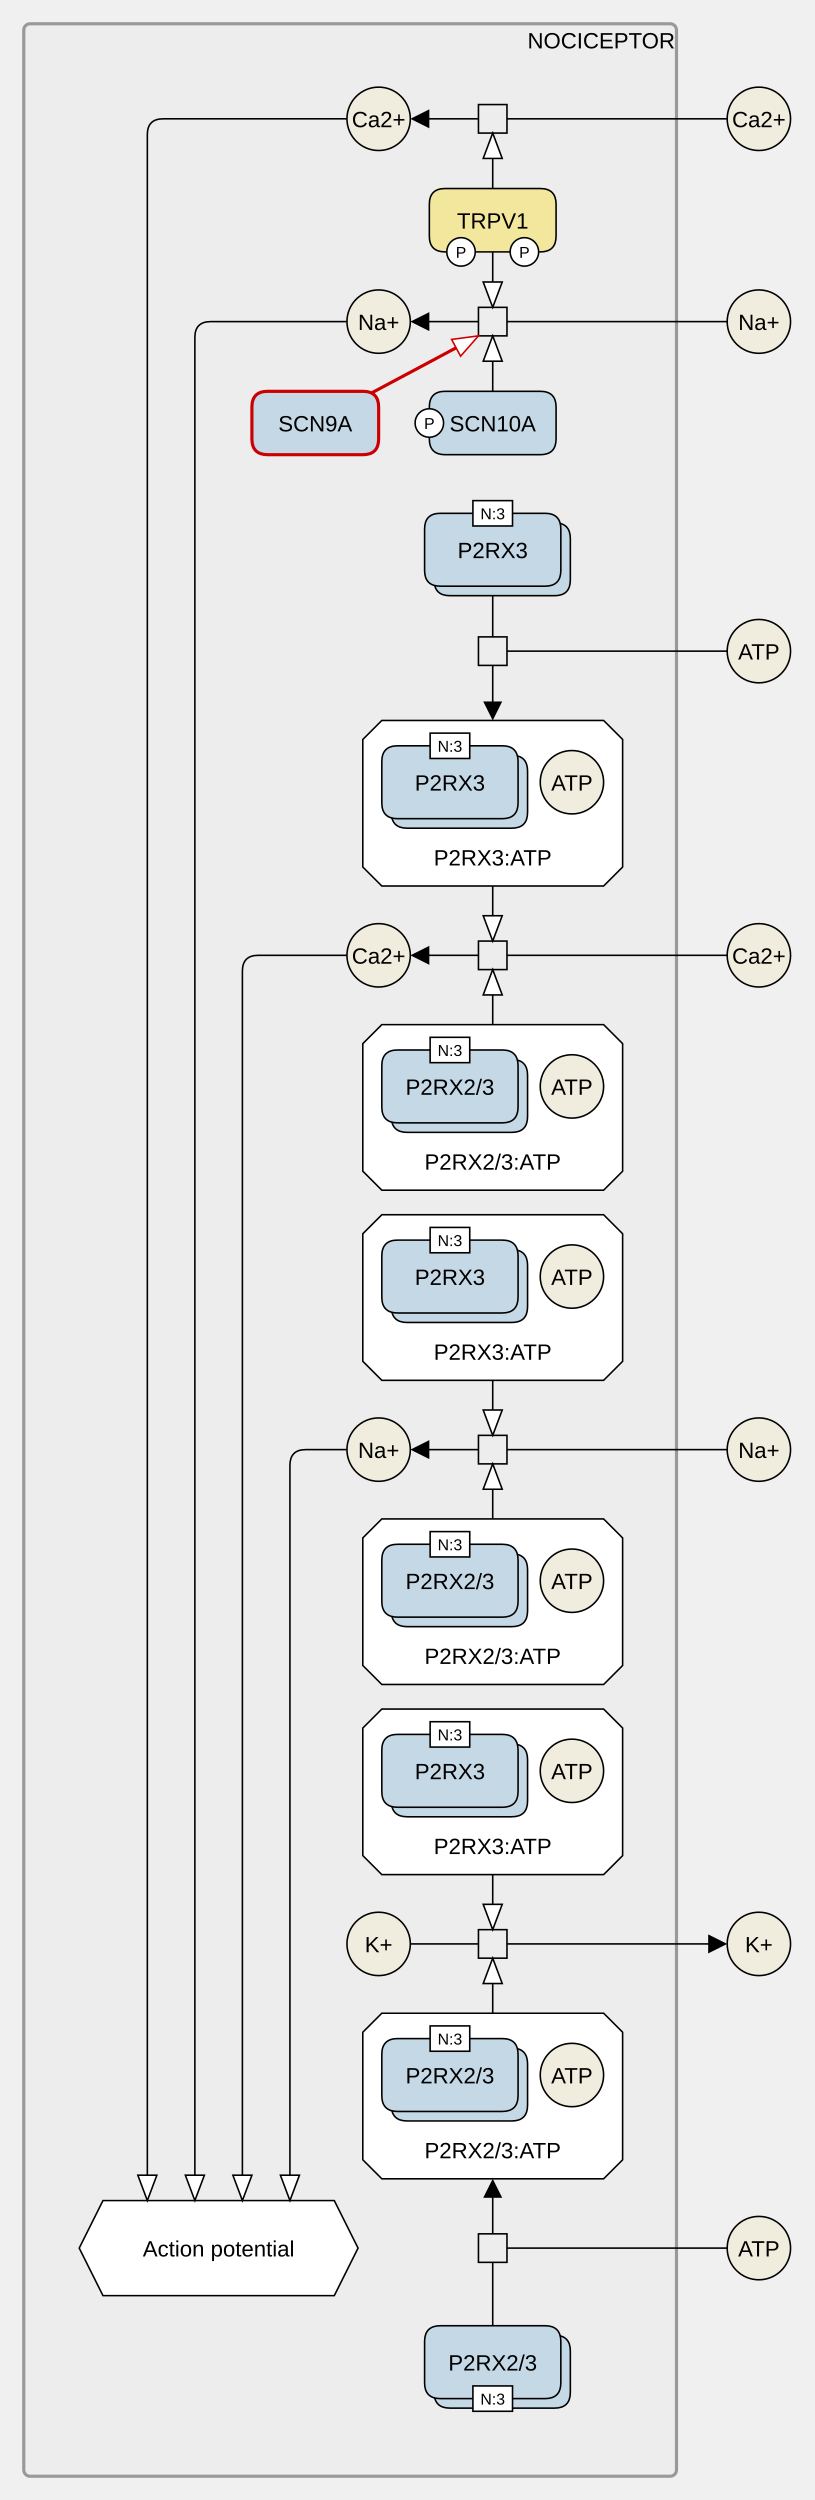
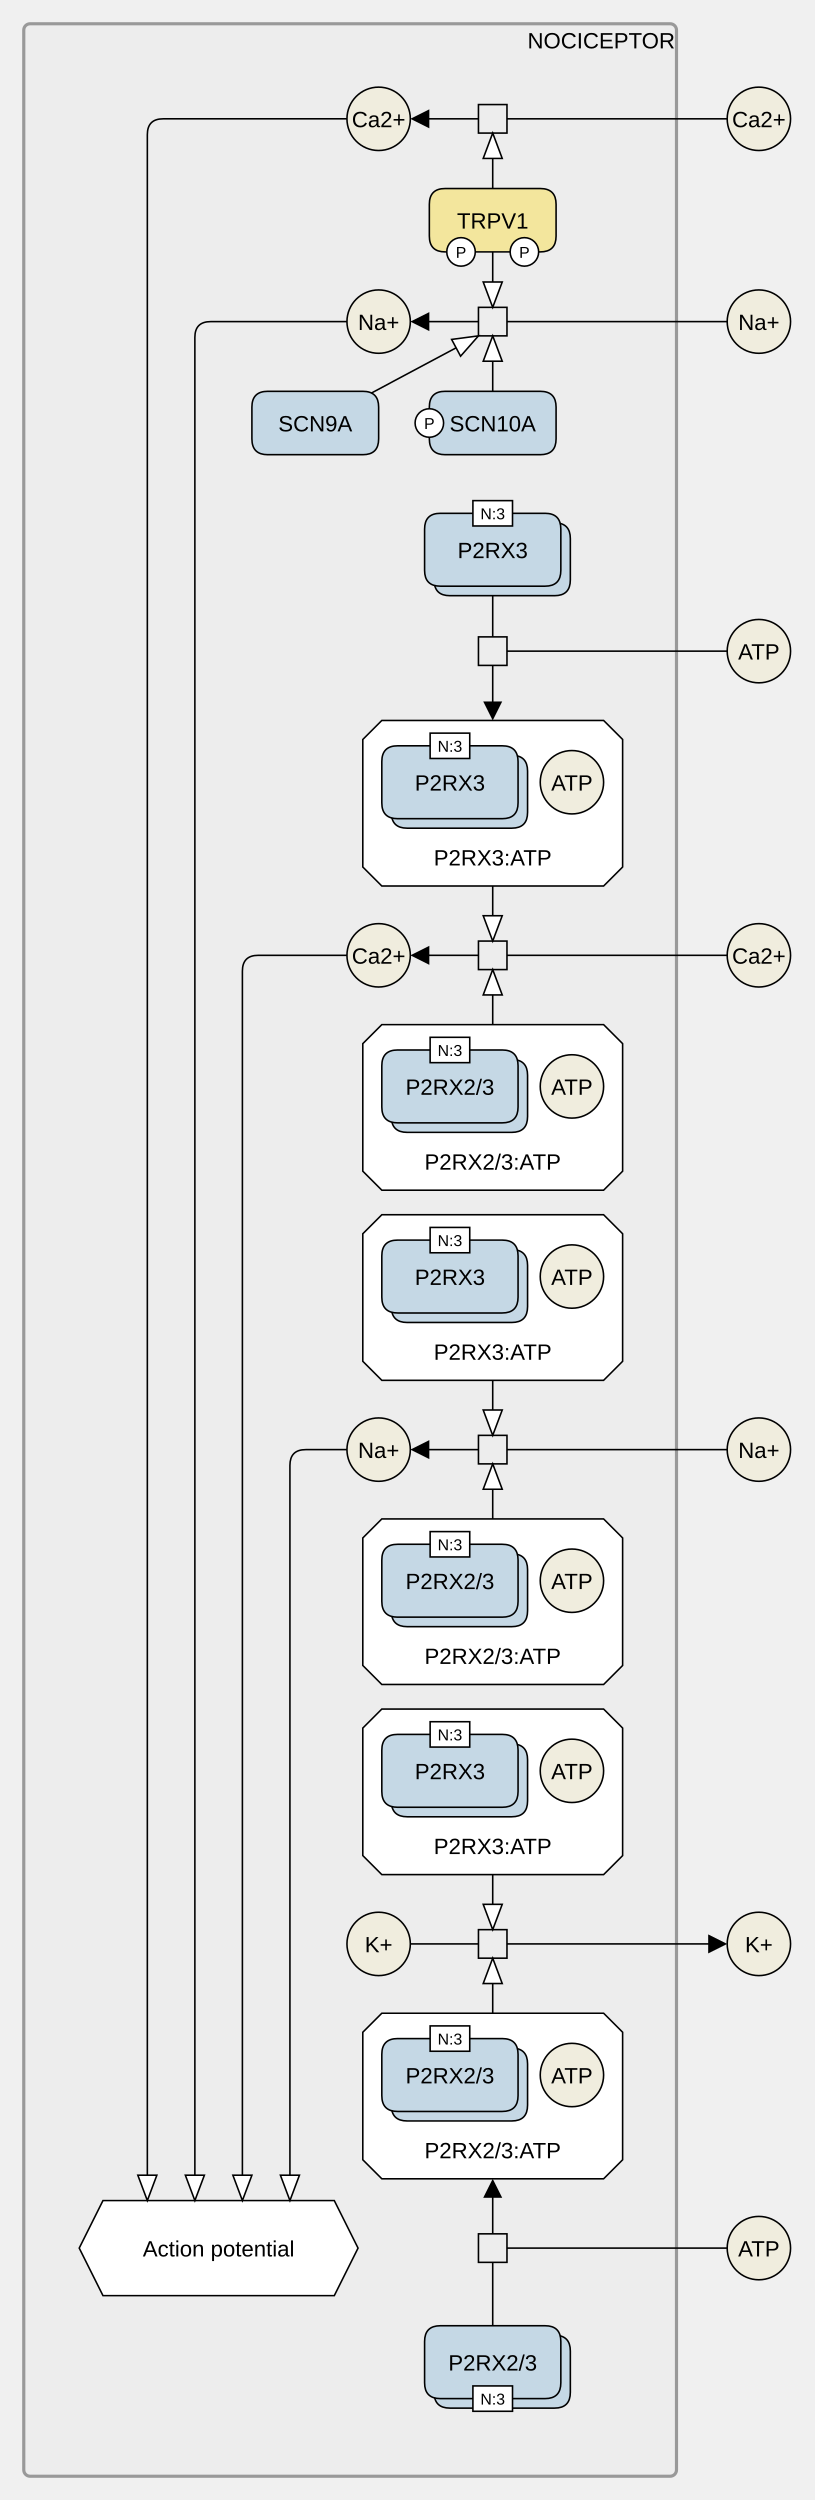
<svg xmlns="http://www.w3.org/2000/svg" width="514" height="1578" viewBox="0 0 514 1578" stroke-linecap="butt" stroke-miterlimit="10">
  <g transform="translate(311,75)">
    <path d="M-296 -56 C-296 -58.209 -294.209 -60 -292 -60 L112 -60 C114.209 -60 116 -58.209 116 -56 L116 1484 C116 1486.209 114.209 1488 112 1488 L-292 1488 C-294.209 1488 -296 1486.209 -296 1484 Z" fill="#999999" fill-opacity="0.031" stroke="none" />
    <path d="M-296 -56 C-296 -58.209 -294.209 -60 -292 -60 L112 -60 C114.209 -60 116 -58.209 116 -56 L116 1484 C116 1486.209 114.209 1488 112 1488 L-292 1488 C-294.209 1488 -296 1486.209 -296 1484 Z" fill="none" stroke="#999999" stroke-width="2" />
    <text x="68.5" y="-44.459" text-anchor="middle" font-family="'Dialog', Arial, Helvetica, sans-serif" font-size="14" fill="#000000" stroke="none" xml:space="preserve">NOCICEPTOR</text>
    <path d="M-70 379.75 L70 379.75 L82 391.75 L82 472.25 L70 484.25 L-70 484.25 L-82 472.25 L-82 391.75 Z" fill="#FFFFFF" stroke="none" />
    <path d="M-70 379.75 L70 379.75 L82 391.75 L82 472.25 L70 484.25 L-70 484.25 L-82 472.25 L-82 391.75 Z" fill="none" stroke="#000000" />
    <text x="0" y="471.291" text-anchor="middle" font-family="'Dialog', Arial, Helvetica, sans-serif" font-size="14" fill="#000000" stroke="none" xml:space="preserve">P2RX3:ATP</text>
    <path d="M-64 411.75 Q-64 401.75 -54 401.75 L12 401.75 Q22 401.75 22 411.75 L22 437.75 Q22 447.75 12 447.75 L-54 447.75 Q-64 447.75 -64 437.75 Z" fill="#C5D8E5" stroke="none" />
    <path d="M-64 411.75 Q-64 401.75 -54 401.75 L12 401.75 Q22 401.75 22 411.75 L22 437.75 Q22 447.75 12 447.75 L-54 447.75 Q-64 447.75 -64 437.75 Z" fill="none" stroke="#000000" />
    <path d="M-70 405.75 Q-70 395.75 -60 395.75 L6 395.75 Q16 395.75 16 405.75 L16 431.75 Q16 441.75 6 441.75 L-60 441.75 Q-70 441.75 -70 431.75 Z" fill="#C5D8E5" stroke="none" />
    <path d="M-70 405.75 Q-70 395.75 -60 395.75 L6 395.75 Q16 395.75 16 405.75 L16 431.75 Q16 441.75 6 441.75 L-60 441.75 Q-70 441.75 -70 431.75 Z" fill="none" stroke="#000000" />
    <text x="-27" y="424.041" text-anchor="middle" font-family="'Dialog', Arial, Helvetica, sans-serif" font-size="14" fill="#000000" stroke="none" xml:space="preserve">P2RX3</text>
    <path d="M-39.5 387.75 L-14.5 387.75 L-14.5 403.75 L-39.5 403.75 Z" fill="#FFFFFF" stroke="none" />
    <path d="M-39.5 387.75 L-14.5 387.75 L-14.5 403.75 L-39.5 403.75 Z" fill="none" stroke="#000000" />
    <text x="-27" y="399.529" text-anchor="middle" font-family="'Dialog', Arial, Helvetica, sans-serif" font-size="10" fill="#000000" stroke="none" xml:space="preserve">N:3</text>
    <path d="M30 418.75 C30 407.704 38.954 398.75 50 398.75 L50 398.75 C61.046 398.75 70 407.704 70 418.75 L70 418.75 C70 429.796 61.046 438.75 50 438.75 L50 438.75 C38.954 438.75 30 429.796 30 418.75 Z" fill="#F0EDDE" stroke="none" />
    <path d="M30 418.75 C30 407.704 38.954 398.75 50 398.75 L50 398.75 C61.046 398.75 70 407.704 70 418.75 L70 418.75 C70 429.796 61.046 438.75 50 438.75 L50 438.75 C38.954 438.75 30 429.796 30 418.75 Z" fill="none" stroke="#000000" />
    <text x="50" y="424.041" text-anchor="middle" font-family="'Dialog', Arial, Helvetica, sans-serif" font-size="14" fill="#000000" stroke="none" xml:space="preserve">ATP</text>
    <path d="M-70 1195.75 L70 1195.75 L82 1207.75 L82 1288.25 L70 1300.25 L-70 1300.25 L-82 1288.25 L-82 1207.75 Z" fill="#FFFFFF" stroke="none" />
    <path d="M-70 1195.75 L70 1195.75 L82 1207.75 L82 1288.25 L70 1300.25 L-70 1300.25 L-82 1288.25 L-82 1207.75 Z" fill="none" stroke="#000000" />
    <text x="0" y="1287.291" text-anchor="middle" font-family="'Dialog', Arial, Helvetica, sans-serif" font-size="14" fill="#000000" stroke="none" xml:space="preserve">P2RX2/3:ATP</text>
    <path d="M-64 1227.75 Q-64 1217.75 -54 1217.75 L12 1217.75 Q22 1217.75 22 1227.75 L22 1253.75 Q22 1263.75 12 1263.75 L-54 1263.75 Q-64 1263.75 -64 1253.75 Z" fill="#C5D8E5" stroke="none" />
    <path d="M-64 1227.75 Q-64 1217.75 -54 1217.75 L12 1217.75 Q22 1217.75 22 1227.75 L22 1253.75 Q22 1263.75 12 1263.75 L-54 1263.75 Q-64 1263.75 -64 1253.75 Z" fill="none" stroke="#000000" />
    <path d="M-70 1221.75 Q-70 1211.75 -60 1211.75 L6 1211.75 Q16 1211.75 16 1221.75 L16 1247.75 Q16 1257.75 6 1257.75 L-60 1257.75 Q-70 1257.75 -70 1247.75 Z" fill="#C5D8E5" stroke="none" />
    <path d="M-70 1221.75 Q-70 1211.75 -60 1211.75 L6 1211.75 Q16 1211.75 16 1221.75 L16 1247.75 Q16 1257.75 6 1257.75 L-60 1257.75 Q-70 1257.75 -70 1247.75 Z" fill="none" stroke="#000000" />
    <text x="-27" y="1240.041" text-anchor="middle" font-family="'Dialog', Arial, Helvetica, sans-serif" font-size="14" fill="#000000" stroke="none" xml:space="preserve">P2RX2/3</text>
    <path d="M-39.5 1203.75 L-14.5 1203.75 L-14.5 1219.75 L-39.5 1219.75 Z" fill="#FFFFFF" stroke="none" />
    <path d="M-39.5 1203.75 L-14.5 1203.75 L-14.5 1219.75 L-39.5 1219.75 Z" fill="none" stroke="#000000" />
    <text x="-27" y="1215.53" text-anchor="middle" font-family="'Dialog', Arial, Helvetica, sans-serif" font-size="10" fill="#000000" stroke="none" xml:space="preserve">N:3</text>
    <path d="M30 1234.75 C30 1223.704 38.954 1214.75 50 1214.75 L50 1214.75 C61.046 1214.75 70 1223.704 70 1234.75 L70 1234.75 C70 1245.796 61.046 1254.75 50 1254.75 L50 1254.75 C38.954 1254.75 30 1245.796 30 1234.75 Z" fill="#F0EDDE" stroke="none" />
    <path d="M30 1234.75 C30 1223.704 38.954 1214.75 50 1214.75 L50 1214.75 C61.046 1214.75 70 1223.704 70 1234.75 L70 1234.75 C70 1245.796 61.046 1254.75 50 1254.75 L50 1254.75 C38.954 1254.75 30 1245.796 30 1234.75 Z" fill="none" stroke="#000000" />
    <text x="50" y="1240.041" text-anchor="middle" font-family="'Dialog', Arial, Helvetica, sans-serif" font-size="14" fill="#000000" stroke="none" xml:space="preserve">ATP</text>
    <path d="M-92 0 C-92 -11.046 -83.046 -20 -72 -20 L-72 -20 C-60.954 -20 -52 -11.046 -52 0 L-52 0 C-52 11.046 -60.954 20 -72 20 L-72 20 C-83.046 20 -92 11.046 -92 0 Z" fill="#F0EDDE" stroke="none" />
    <path d="M-92 0 C-92 -11.046 -83.046 -20 -72 -20 L-72 -20 C-60.954 -20 -52 -11.046 -52 0 L-52 0 C-52 11.046 -60.954 20 -72 20 L-72 20 C-83.046 20 -92 11.046 -92 0 Z" fill="none" stroke="#000000" />
    <text x="-72" y="5.291" text-anchor="middle" font-family="'Dialog', Arial, Helvetica, sans-serif" font-size="14" fill="#000000" stroke="none" xml:space="preserve">Ca2+</text>
    <path d="M-92 128 C-92 116.954 -83.046 108 -72 108 L-72 108 C-60.954 108 -52 116.954 -52 128 L-52 128 C-52 139.046 -60.954 148 -72 148 L-72 148 C-83.046 148 -92 139.046 -92 128 Z" fill="#F0EDDE" stroke="none" />
    <path d="M-92 128 C-92 116.954 -83.046 108 -72 108 L-72 108 C-60.954 108 -52 116.954 -52 128 L-52 128 C-52 139.046 -60.954 148 -72 148 L-72 148 C-83.046 148 -92 139.046 -92 128 Z" fill="none" stroke="#000000" />
    <text x="-72" y="133.291" text-anchor="middle" font-family="'Dialog', Arial, Helvetica, sans-serif" font-size="14" fill="#000000" stroke="none" xml:space="preserve">Na+</text>
    <path d="M-40 54 Q-40 44 -30 44 L30 44 Q40 44 40 54 L40 74 Q40 84 30 84 L-30 84 Q-40 84 -40 74 Z" fill="#F3E69D" stroke="none" />
    <path d="M-40 54 Q-40 44 -30 44 L30 44 Q40 44 40 54 L40 74 Q40 84 30 84 L-30 84 Q-40 84 -40 74 Z" fill="none" stroke="#000000" />
    <text x="0" y="69.291" text-anchor="middle" font-family="'Dialog', Arial, Helvetica, sans-serif" font-size="14" fill="#000000" stroke="none" xml:space="preserve">TRPV1</text>
    <path d="M-29 84 C-29 79.029 -24.971 75 -20 75 L-20 75 C-15.029 75 -11 79.029 -11 84 L-11 84 C-11 88.971 -15.029 93 -20 93 L-20 93 C-24.971 93 -29 88.971 -29 84 Z" fill="#FFFFFF" stroke="none" />
    <path d="M-29 84 C-29 79.029 -24.971 75 -20 75 L-20 75 C-15.029 75 -11 79.029 -11 84 L-11 84 C-11 88.971 -15.029 93 -20 93 L-20 93 C-24.971 93 -29 88.971 -29 84 Z" fill="none" stroke="#000000" />
    <text x="-20" y="87.779" text-anchor="middle" font-family="'Dialog', Arial, Helvetica, sans-serif" font-size="10" fill="#000000" stroke="none" xml:space="preserve">P</text>
    <path d="M11 84 C11 79.029 15.029 75 20 75 L20 75 C24.971 75 29 79.029 29 84 L29 84 C29 88.971 24.971 93 20 93 L20 93 C15.029 93 11 88.971 11 84 Z" fill="#FFFFFF" stroke="none" />
    <path d="M11 84 C11 79.029 15.029 75 20 75 L20 75 C24.971 75 29 79.029 29 84 L29 84 C29 88.971 24.971 93 20 93 L20 93 C15.029 93 11 88.971 11 84 Z" fill="none" stroke="#000000" />
    <text x="20" y="87.779" text-anchor="middle" font-family="'Dialog', Arial, Helvetica, sans-serif" font-size="10" fill="#000000" stroke="none" xml:space="preserve">P</text>
    <path d="M-246 1314 L-100 1314 L-85 1344 L-100 1374 L-246 1374 L-261 1344 Z" fill="#FFFFFF" stroke="none" />
    <path d="M-246 1314 L-100 1314 L-85 1344 L-100 1374 L-246 1374 L-261 1344 Z" fill="none" stroke="#000000" />
    <text x="-173" y="1349.291" text-anchor="middle" font-family="'Dialog', Arial, Helvetica, sans-serif" font-size="14" fill="#000000" stroke="none" xml:space="preserve">Action potential</text>
    <path d="M-37 265 Q-37 255 -27 255 L39 255 Q49 255 49 265 L49 291 Q49 301 39 301 L-27 301 Q-37 301 -37 291 Z" fill="#C5D8E5" stroke="none" />
    <path d="M-37 265 Q-37 255 -27 255 L39 255 Q49 255 49 265 L49 291 Q49 301 39 301 L-27 301 Q-37 301 -37 291 Z" fill="none" stroke="#000000" />
    <path d="M-43 259 Q-43 249 -33 249 L33 249 Q43 249 43 259 L43 285 Q43 295 33 295 L-33 295 Q-43 295 -43 285 Z" fill="#C5D8E5" stroke="none" />
    <path d="M-43 259 Q-43 249 -33 249 L33 249 Q43 249 43 259 L43 285 Q43 295 33 295 L-33 295 Q-43 295 -43 285 Z" fill="none" stroke="#000000" />
    <text x="0" y="277.291" text-anchor="middle" font-family="'Dialog', Arial, Helvetica, sans-serif" font-size="14" fill="#000000" stroke="none" xml:space="preserve">P2RX3</text>
    <path d="M-12.5 241 L12.5 241 L12.5 257 L-12.5 257 Z" fill="#FFFFFF" stroke="none" />
    <path d="M-12.5 241 L12.5 241 L12.5 257 L-12.5 257 Z" fill="none" stroke="#000000" />
    <text x="0" y="252.78" text-anchor="middle" font-family="'Dialog', Arial, Helvetica, sans-serif" font-size="10" fill="#000000" stroke="none" xml:space="preserve">N:3</text>
    <path d="M-92 528 C-92 516.954 -83.046 508 -72 508 L-72 508 C-60.954 508 -52 516.954 -52 528 L-52 528 C-52 539.046 -60.954 548 -72 548 L-72 548 C-83.046 548 -92 539.046 -92 528 Z" fill="#F0EDDE" stroke="none" />
    <path d="M-92 528 C-92 516.954 -83.046 508 -72 508 L-72 508 C-60.954 508 -52 516.954 -52 528 L-52 528 C-52 539.046 -60.954 548 -72 548 L-72 548 C-83.046 548 -92 539.046 -92 528 Z" fill="none" stroke="#000000" />
    <text x="-72" y="533.291" text-anchor="middle" font-family="'Dialog', Arial, Helvetica, sans-serif" font-size="14" fill="#000000" stroke="none" xml:space="preserve">Ca2+</text>
    <path d="M-92 840 C-92 828.954 -83.046 820 -72 820 L-72 820 C-60.954 820 -52 828.954 -52 840 L-52 840 C-52 851.046 -60.954 860 -72 860 L-72 860 C-83.046 860 -92 851.046 -92 840 Z" fill="#F0EDDE" stroke="none" />
    <path d="M-92 840 C-92 828.954 -83.046 820 -72 820 L-72 820 C-60.954 820 -52 828.954 -52 840 L-52 840 C-52 851.046 -60.954 860 -72 860 L-72 860 C-83.046 860 -92 851.046 -92 840 Z" fill="none" stroke="#000000" />
    <text x="-72" y="845.291" text-anchor="middle" font-family="'Dialog', Arial, Helvetica, sans-serif" font-size="14" fill="#000000" stroke="none" xml:space="preserve">Na+</text>
    <path d="M-92 1152 C-92 1140.954 -83.046 1132 -72 1132 L-72 1132 C-60.954 1132 -52 1140.954 -52 1152 L-52 1152 C-52 1163.046 -60.954 1172 -72 1172 L-72 1172 C-83.046 1172 -92 1163.046 -92 1152 Z" fill="#F0EDDE" stroke="none" />
    <path d="M-92 1152 C-92 1140.954 -83.046 1132 -72 1132 L-72 1132 C-60.954 1132 -52 1140.954 -52 1152 L-52 1152 C-52 1163.046 -60.954 1172 -72 1172 L-72 1172 C-83.046 1172 -92 1163.046 -92 1152 Z" fill="none" stroke="#000000" />
    <text x="-72" y="1157.291" text-anchor="middle" font-family="'Dialog', Arial, Helvetica, sans-serif" font-size="14" fill="#000000" stroke="none" xml:space="preserve">K+</text>
    <path d="M-37 1409 Q-37 1399 -27 1399 L39 1399 Q49 1399 49 1409 L49 1435 Q49 1445 39 1445 L-27 1445 Q-37 1445 -37 1435 Z" fill="#C5D8E5" stroke="none" />
    <path d="M-37 1409 Q-37 1399 -27 1399 L39 1399 Q49 1399 49 1409 L49 1435 Q49 1445 39 1445 L-27 1445 Q-37 1445 -37 1435 Z" fill="none" stroke="#000000" />
    <path d="M-43 1403 Q-43 1393 -33 1393 L33 1393 Q43 1393 43 1403 L43 1429 Q43 1439 33 1439 L-33 1439 Q-43 1439 -43 1429 Z" fill="#C5D8E5" stroke="none" />
    <path d="M-43 1403 Q-43 1393 -33 1393 L33 1393 Q43 1393 43 1403 L43 1429 Q43 1439 33 1439 L-33 1439 Q-43 1439 -43 1429 Z" fill="none" stroke="#000000" />
    <text x="0" y="1421.291" text-anchor="middle" font-family="'Dialog', Arial, Helvetica, sans-serif" font-size="14" fill="#000000" stroke="none" xml:space="preserve">P2RX2/3</text>
    <path d="M-12.5 1431 L12.5 1431 L12.5 1447 L-12.5 1447 Z" fill="#FFFFFF" stroke="none" />
    <path d="M-12.5 1431 L12.5 1431 L12.5 1447 L-12.5 1447 Z" fill="none" stroke="#000000" />
    <text x="0" y="1442.78" text-anchor="middle" font-family="'Dialog', Arial, Helvetica, sans-serif" font-size="10" fill="#000000" stroke="none" xml:space="preserve">N:3</text>
    <path d="M-40 182 Q-40 172 -30 172 L30 172 Q40 172 40 182 L40 202 Q40 212 30 212 L-30 212 Q-40 212 -40 202 Z" fill="#C5D8E5" stroke="none" />
    <path d="M-40 182 Q-40 172 -30 172 L30 172 Q40 172 40 182 L40 202 Q40 212 30 212 L-30 212 Q-40 212 -40 202 Z" fill="none" stroke="#000000" />
    <text x="0" y="197.291" text-anchor="middle" font-family="'Dialog', Arial, Helvetica, sans-serif" font-size="14" fill="#000000" stroke="none" xml:space="preserve">SCN10A</text>
    <path d="M-49 192 C-49 187.029 -44.971 183 -40 183 L-40 183 C-35.029 183 -31 187.029 -31 192 L-31 192 C-31 196.971 -35.029 201 -40 201 L-40 201 C-44.971 201 -49 196.971 -49 192 Z" fill="#FFFFFF" stroke="none" />
    <path d="M-49 192 C-49 187.029 -44.971 183 -40 183 L-40 183 C-35.029 183 -31 187.029 -31 192 L-31 192 C-31 196.971 -35.029 201 -40 201 L-40 201 C-44.971 201 -49 196.971 -49 192 Z" fill="none" stroke="#000000" />
    <text x="-40" y="195.78" text-anchor="middle" font-family="'Dialog', Arial, Helvetica, sans-serif" font-size="10" fill="#000000" stroke="none" xml:space="preserve">P</text>
    <path d="M-70 691.75 L70 691.75 L82 703.75 L82 784.25 L70 796.25 L-70 796.25 L-82 784.25 L-82 703.75 Z" fill="#FFFFFF" stroke="none" />
    <path d="M-70 691.75 L70 691.75 L82 703.75 L82 784.25 L70 796.25 L-70 796.25 L-82 784.25 L-82 703.75 Z" fill="none" stroke="#000000" />
    <text x="0" y="783.291" text-anchor="middle" font-family="'Dialog', Arial, Helvetica, sans-serif" font-size="14" fill="#000000" stroke="none" xml:space="preserve">P2RX3:ATP</text>
    <path d="M-64 723.75 Q-64 713.75 -54 713.75 L12 713.75 Q22 713.75 22 723.75 L22 749.75 Q22 759.75 12 759.75 L-54 759.75 Q-64 759.75 -64 749.75 Z" fill="#C5D8E5" stroke="none" />
    <path d="M-64 723.75 Q-64 713.75 -54 713.75 L12 713.75 Q22 713.75 22 723.75 L22 749.75 Q22 759.75 12 759.75 L-54 759.75 Q-64 759.75 -64 749.75 Z" fill="none" stroke="#000000" />
    <path d="M-70 717.75 Q-70 707.75 -60 707.75 L6 707.75 Q16 707.75 16 717.75 L16 743.75 Q16 753.75 6 753.75 L-60 753.75 Q-70 753.75 -70 743.75 Z" fill="#C5D8E5" stroke="none" />
    <path d="M-70 717.75 Q-70 707.75 -60 707.75 L6 707.75 Q16 707.75 16 717.75 L16 743.75 Q16 753.75 6 753.75 L-60 753.75 Q-70 753.75 -70 743.75 Z" fill="none" stroke="#000000" />
    <text x="-27" y="736.041" text-anchor="middle" font-family="'Dialog', Arial, Helvetica, sans-serif" font-size="14" fill="#000000" stroke="none" xml:space="preserve">P2RX3</text>
    <path d="M-39.5 699.75 L-14.5 699.75 L-14.5 715.75 L-39.5 715.75 Z" fill="#FFFFFF" stroke="none" />
    <path d="M-39.5 699.75 L-14.5 699.75 L-14.5 715.75 L-39.5 715.75 Z" fill="none" stroke="#000000" />
    <text x="-27" y="711.529" text-anchor="middle" font-family="'Dialog', Arial, Helvetica, sans-serif" font-size="10" fill="#000000" stroke="none" xml:space="preserve">N:3</text>
    <path d="M30 730.75 C30 719.704 38.954 710.75 50 710.75 L50 710.75 C61.046 710.75 70 719.704 70 730.75 L70 730.75 C70 741.796 61.046 750.75 50 750.75 L50 750.75 C38.954 750.75 30 741.796 30 730.75 Z" fill="#F0EDDE" stroke="none" />
    <path d="M30 730.75 C30 719.704 38.954 710.75 50 710.75 L50 710.75 C61.046 710.75 70 719.704 70 730.75 L70 730.75 C70 741.796 61.046 750.75 50 750.75 L50 750.75 C38.954 750.75 30 741.796 30 730.75 Z" fill="none" stroke="#000000" />
    <text x="50" y="736.041" text-anchor="middle" font-family="'Dialog', Arial, Helvetica, sans-serif" font-size="14" fill="#000000" stroke="none" xml:space="preserve">ATP</text>
    <path d="M-70 1003.75 L70 1003.75 L82 1015.75 L82 1096.25 L70 1108.25 L-70 1108.25 L-82 1096.25 L-82 1015.75 Z" fill="#FFFFFF" stroke="none" />
    <path d="M-70 1003.75 L70 1003.75 L82 1015.75 L82 1096.25 L70 1108.25 L-70 1108.25 L-82 1096.25 L-82 1015.75 Z" fill="none" stroke="#000000" />
    <text x="0" y="1095.291" text-anchor="middle" font-family="'Dialog', Arial, Helvetica, sans-serif" font-size="14" fill="#000000" stroke="none" xml:space="preserve">P2RX3:ATP</text>
    <path d="M-64 1035.75 Q-64 1025.75 -54 1025.75 L12 1025.75 Q22 1025.75 22 1035.75 L22 1061.75 Q22 1071.75 12 1071.75 L-54 1071.75 Q-64 1071.75 -64 1061.75 Z" fill="#C5D8E5" stroke="none" />
    <path d="M-64 1035.75 Q-64 1025.75 -54 1025.75 L12 1025.75 Q22 1025.75 22 1035.75 L22 1061.75 Q22 1071.75 12 1071.75 L-54 1071.75 Q-64 1071.75 -64 1061.75 Z" fill="none" stroke="#000000" />
    <path d="M-70 1029.75 Q-70 1019.75 -60 1019.75 L6 1019.75 Q16 1019.75 16 1029.75 L16 1055.75 Q16 1065.75 6 1065.75 L-60 1065.75 Q-70 1065.75 -70 1055.75 Z" fill="#C5D8E5" stroke="none" />
    <path d="M-70 1029.75 Q-70 1019.75 -60 1019.75 L6 1019.75 Q16 1019.75 16 1029.75 L16 1055.75 Q16 1065.75 6 1065.75 L-60 1065.75 Q-70 1065.75 -70 1055.75 Z" fill="none" stroke="#000000" />
    <text x="-27" y="1048.041" text-anchor="middle" font-family="'Dialog', Arial, Helvetica, sans-serif" font-size="14" fill="#000000" stroke="none" xml:space="preserve">P2RX3</text>
    <path d="M-39.5 1011.75 L-14.5 1011.75 L-14.5 1027.75 L-39.5 1027.75 Z" fill="#FFFFFF" stroke="none" />
    <path d="M-39.5 1011.75 L-14.5 1011.75 L-14.5 1027.75 L-39.5 1027.75 Z" fill="none" stroke="#000000" />
    <text x="-27" y="1023.529" text-anchor="middle" font-family="'Dialog', Arial, Helvetica, sans-serif" font-size="10" fill="#000000" stroke="none" xml:space="preserve">N:3</text>
    <path d="M30 1042.75 C30 1031.704 38.954 1022.75 50 1022.75 L50 1022.75 C61.046 1022.75 70 1031.704 70 1042.75 L70 1042.75 C70 1053.796 61.046 1062.75 50 1062.75 L50 1062.75 C38.954 1062.75 30 1053.796 30 1042.75 Z" fill="#F0EDDE" stroke="none" />
    <path d="M30 1042.75 C30 1031.704 38.954 1022.75 50 1022.75 L50 1022.75 C61.046 1022.75 70 1031.704 70 1042.75 L70 1042.75 C70 1053.796 61.046 1062.75 50 1062.75 L50 1062.75 C38.954 1062.75 30 1053.796 30 1042.75 Z" fill="none" stroke="#000000" />
    <text x="50" y="1048.041" text-anchor="middle" font-family="'Dialog', Arial, Helvetica, sans-serif" font-size="14" fill="#000000" stroke="none" xml:space="preserve">ATP</text>
    <path d="M-70 571.75 L70 571.75 L82 583.75 L82 664.25 L70 676.25 L-70 676.25 L-82 664.25 L-82 583.75 Z" fill="#FFFFFF" stroke="none" />
    <path d="M-70 571.75 L70 571.75 L82 583.75 L82 664.25 L70 676.25 L-70 676.25 L-82 664.25 L-82 583.75 Z" fill="none" stroke="#000000" />
    <text x="0" y="663.291" text-anchor="middle" font-family="'Dialog', Arial, Helvetica, sans-serif" font-size="14" fill="#000000" stroke="none" xml:space="preserve">P2RX2/3:ATP</text>
    <path d="M-64 603.75 Q-64 593.75 -54 593.75 L12 593.75 Q22 593.75 22 603.75 L22 629.75 Q22 639.75 12 639.75 L-54 639.75 Q-64 639.75 -64 629.75 Z" fill="#C5D8E5" stroke="none" />
    <path d="M-64 603.75 Q-64 593.75 -54 593.75 L12 593.75 Q22 593.75 22 603.75 L22 629.75 Q22 639.75 12 639.75 L-54 639.75 Q-64 639.75 -64 629.75 Z" fill="none" stroke="#000000" />
    <path d="M-70 597.75 Q-70 587.75 -60 587.75 L6 587.75 Q16 587.75 16 597.75 L16 623.75 Q16 633.75 6 633.75 L-60 633.75 Q-70 633.75 -70 623.75 Z" fill="#C5D8E5" stroke="none" />
    <path d="M-70 597.75 Q-70 587.75 -60 587.75 L6 587.75 Q16 587.75 16 597.75 L16 623.75 Q16 633.75 6 633.75 L-60 633.75 Q-70 633.75 -70 623.75 Z" fill="none" stroke="#000000" />
    <text x="-27" y="616.041" text-anchor="middle" font-family="'Dialog', Arial, Helvetica, sans-serif" font-size="14" fill="#000000" stroke="none" xml:space="preserve">P2RX2/3</text>
    <path d="M-39.5 579.75 L-14.5 579.75 L-14.5 595.75 L-39.5 595.75 Z" fill="#FFFFFF" stroke="none" />
    <path d="M-39.5 579.75 L-14.5 579.75 L-14.5 595.75 L-39.5 595.75 Z" fill="none" stroke="#000000" />
    <text x="-27" y="591.529" text-anchor="middle" font-family="'Dialog', Arial, Helvetica, sans-serif" font-size="10" fill="#000000" stroke="none" xml:space="preserve">N:3</text>
    <path d="M30 610.75 C30 599.704 38.954 590.75 50 590.75 L50 590.75 C61.046 590.75 70 599.704 70 610.75 L70 610.75 C70 621.796 61.046 630.75 50 630.75 L50 630.75 C38.954 630.75 30 621.796 30 610.75 Z" fill="#F0EDDE" stroke="none" />
    <path d="M30 610.75 C30 599.704 38.954 590.75 50 590.75 L50 590.75 C61.046 590.75 70 599.704 70 610.75 L70 610.75 C70 621.796 61.046 630.75 50 630.75 L50 630.75 C38.954 630.75 30 621.796 30 610.75 Z" fill="none" stroke="#000000" />
    <text x="50" y="616.041" text-anchor="middle" font-family="'Dialog', Arial, Helvetica, sans-serif" font-size="14" fill="#000000" stroke="none" xml:space="preserve">ATP</text>
    <path d="M-70 883.75 L70 883.75 L82 895.75 L82 976.25 L70 988.25 L-70 988.25 L-82 976.25 L-82 895.75 Z" fill="#FFFFFF" stroke="none" />
    <path d="M-70 883.75 L70 883.75 L82 895.75 L82 976.25 L70 988.25 L-70 988.25 L-82 976.25 L-82 895.75 Z" fill="none" stroke="#000000" />
    <text x="0" y="975.291" text-anchor="middle" font-family="'Dialog', Arial, Helvetica, sans-serif" font-size="14" fill="#000000" stroke="none" xml:space="preserve">P2RX2/3:ATP</text>
    <path d="M-64 915.75 Q-64 905.75 -54 905.75 L12 905.75 Q22 905.75 22 915.75 L22 941.75 Q22 951.75 12 951.75 L-54 951.75 Q-64 951.75 -64 941.75 Z" fill="#C5D8E5" stroke="none" />
    <path d="M-64 915.75 Q-64 905.75 -54 905.75 L12 905.75 Q22 905.75 22 915.75 L22 941.75 Q22 951.75 12 951.75 L-54 951.75 Q-64 951.75 -64 941.75 Z" fill="none" stroke="#000000" />
    <path d="M-70 909.75 Q-70 899.75 -60 899.75 L6 899.75 Q16 899.75 16 909.75 L16 935.75 Q16 945.75 6 945.75 L-60 945.75 Q-70 945.75 -70 935.75 Z" fill="#C5D8E5" stroke="none" />
    <path d="M-70 909.75 Q-70 899.75 -60 899.75 L6 899.75 Q16 899.75 16 909.75 L16 935.75 Q16 945.75 6 945.75 L-60 945.75 Q-70 945.75 -70 935.75 Z" fill="none" stroke="#000000" />
    <text x="-27" y="928.041" text-anchor="middle" font-family="'Dialog', Arial, Helvetica, sans-serif" font-size="14" fill="#000000" stroke="none" xml:space="preserve">P2RX2/3</text>
    <path d="M-39.5 891.75 L-14.5 891.75 L-14.5 907.75 L-39.5 907.75 Z" fill="#FFFFFF" stroke="none" />
    <path d="M-39.5 891.75 L-14.5 891.75 L-14.5 907.75 L-39.5 907.75 Z" fill="none" stroke="#000000" />
    <text x="-27" y="903.529" text-anchor="middle" font-family="'Dialog', Arial, Helvetica, sans-serif" font-size="10" fill="#000000" stroke="none" xml:space="preserve">N:3</text>
    <path d="M30 922.75 C30 911.704 38.954 902.75 50 902.75 L50 902.75 C61.046 902.75 70 911.704 70 922.75 L70 922.75 C70 933.796 61.046 942.75 50 942.75 L50 942.75 C38.954 942.75 30 933.796 30 922.75 Z" fill="#F0EDDE" stroke="none" />
    <path d="M30 922.75 C30 911.704 38.954 902.75 50 902.75 L50 902.75 C61.046 902.75 70 911.704 70 922.75 L70 922.75 C70 933.796 61.046 942.75 50 942.75 L50 942.75 C38.954 942.75 30 933.796 30 922.75 Z" fill="none" stroke="#000000" />
    <text x="50" y="928.041" text-anchor="middle" font-family="'Dialog', Arial, Helvetica, sans-serif" font-size="14" fill="#000000" stroke="none" xml:space="preserve">ATP</text>
    <path d="M-9 -9 L9 -9 L9 9 L-9 9 Z" fill="none" stroke="#000000" />
    <path d="M-9 119 L9 119 L9 137 L-9 137 Z" fill="none" stroke="#000000" />
    <path d="M-9 327 L9 327 L9 345 L-9 345 Z" fill="none" stroke="#000000" />
    <path d="M-9 519 L9 519 L9 537 L-9 537 Z" fill="none" stroke="#000000" />
    <path d="M-9 831 L9 831 L9 849 L-9 849 Z" fill="none" stroke="#000000" />
    <path d="M-9 1143 L9 1143 L9 1161 L-9 1161 Z" fill="none" stroke="#000000" />
    <path d="M-9 1335 L9 1335 L9 1353 L-9 1353 Z" fill="none" stroke="#000000" />
    <path d="M-152 182 Q-152 172 -142 172 L-82 172 Q-72 172 -72 182 L-72 202 Q-72 212 -82 212 L-142 212 Q-152 212 -152 202 Z" fill="#C5D8E5" stroke="none" />
-     <path d="M-152 182 Q-152 172 -142 172 L-82 172 Q-72 172 -72 182 L-72 202 Q-72 212 -82 212 L-142 212 Q-152 212 -152 202 Z" fill="none" stroke="#CC0000" stroke-width="2" />
+     <path d="M-152 182 Q-152 172 -142 172 L-82 172 Q-72 172 -72 182 L-72 202 Q-72 212 -82 212 L-142 212 Q-152 212 -152 202 Z" fill="none" stroke="#000000" />
    <text x="-112" y="197.291" text-anchor="middle" font-family="'Dialog', Arial, Helvetica, sans-serif" font-size="14" fill="#000000" stroke="none" xml:space="preserve">SCN9A</text>
    <path d="M148 128 C148 116.954 156.954 108 168 108 L168 108 C179.046 108 188 116.954 188 128 L188 128 C188 139.046 179.046 148 168 148 L168 148 C156.954 148 148 139.046 148 128 Z" fill="#F0EDDE" stroke="none" />
    <path d="M148 128 C148 116.954 156.954 108 168 108 L168 108 C179.046 108 188 116.954 188 128 L188 128 C188 139.046 179.046 148 168 148 L168 148 C156.954 148 148 139.046 148 128 Z" fill="none" stroke="#000000" />
    <text x="168" y="133.291" text-anchor="middle" font-family="'Dialog', Arial, Helvetica, sans-serif" font-size="14" fill="#000000" stroke="none" xml:space="preserve">Na+</text>
    <path d="M148 0 C148 -11.046 156.954 -20 168 -20 L168 -20 C179.046 -20 188 -11.046 188 0 L188 0 C188 11.046 179.046 20 168 20 L168 20 C156.954 20 148 11.046 148 0 Z" fill="#F0EDDE" stroke="none" />
    <path d="M148 0 C148 -11.046 156.954 -20 168 -20 L168 -20 C179.046 -20 188 -11.046 188 0 L188 0 C188 11.046 179.046 20 168 20 L168 20 C156.954 20 148 11.046 148 0 Z" fill="none" stroke="#000000" />
    <text x="168" y="5.291" text-anchor="middle" font-family="'Dialog', Arial, Helvetica, sans-serif" font-size="14" fill="#000000" stroke="none" xml:space="preserve">Ca2+</text>
    <path d="M148 528 C148 516.954 156.954 508 168 508 L168 508 C179.046 508 188 516.954 188 528 L188 528 C188 539.046 179.046 548 168 548 L168 548 C156.954 548 148 539.046 148 528 Z" fill="#F0EDDE" stroke="none" />
    <path d="M148 528 C148 516.954 156.954 508 168 508 L168 508 C179.046 508 188 516.954 188 528 L188 528 C188 539.046 179.046 548 168 548 L168 548 C156.954 548 148 539.046 148 528 Z" fill="none" stroke="#000000" />
    <text x="168" y="533.291" text-anchor="middle" font-family="'Dialog', Arial, Helvetica, sans-serif" font-size="14" fill="#000000" stroke="none" xml:space="preserve">Ca2+</text>
    <path d="M148 336 C148 324.954 156.954 316 168 316 L168 316 C179.046 316 188 324.954 188 336 L188 336 C188 347.046 179.046 356 168 356 L168 356 C156.954 356 148 347.046 148 336 Z" fill="#F0EDDE" stroke="none" />
    <path d="M148 336 C148 324.954 156.954 316 168 316 L168 316 C179.046 316 188 324.954 188 336 L188 336 C188 347.046 179.046 356 168 356 L168 356 C156.954 356 148 347.046 148 336 Z" fill="none" stroke="#000000" />
    <text x="168" y="341.291" text-anchor="middle" font-family="'Dialog', Arial, Helvetica, sans-serif" font-size="14" fill="#000000" stroke="none" xml:space="preserve">ATP</text>
    <path d="M148 840 C148 828.954 156.954 820 168 820 L168 820 C179.046 820 188 828.954 188 840 L188 840 C188 851.046 179.046 860 168 860 L168 860 C156.954 860 148 851.046 148 840 Z" fill="#F0EDDE" stroke="none" />
    <path d="M148 840 C148 828.954 156.954 820 168 820 L168 820 C179.046 820 188 828.954 188 840 L188 840 C188 851.046 179.046 860 168 860 L168 860 C156.954 860 148 851.046 148 840 Z" fill="none" stroke="#000000" />
    <text x="168" y="845.291" text-anchor="middle" font-family="'Dialog', Arial, Helvetica, sans-serif" font-size="14" fill="#000000" stroke="none" xml:space="preserve">Na+</text>
    <path d="M148 1152 C148 1140.954 156.954 1132 168 1132 L168 1132 C179.046 1132 188 1140.954 188 1152 L188 1152 C188 1163.046 179.046 1172 168 1172 L168 1172 C156.954 1172 148 1163.046 148 1152 Z" fill="#F0EDDE" stroke="none" />
    <path d="M148 1152 C148 1140.954 156.954 1132 168 1132 L168 1132 C179.046 1132 188 1140.954 188 1152 L188 1152 C188 1163.046 179.046 1172 168 1172 L168 1172 C156.954 1172 148 1163.046 148 1152 Z" fill="none" stroke="#000000" />
    <text x="168" y="1157.291" text-anchor="middle" font-family="'Dialog', Arial, Helvetica, sans-serif" font-size="14" fill="#000000" stroke="none" xml:space="preserve">K+</text>
    <path d="M148 1344 C148 1332.954 156.954 1324 168 1324 L168 1324 C179.046 1324 188 1332.954 188 1344 L188 1344 C188 1355.046 179.046 1364 168 1364 L168 1364 C156.954 1364 148 1355.046 148 1344 Z" fill="#F0EDDE" stroke="none" />
    <path d="M148 1344 C148 1332.954 156.954 1324 168 1324 L168 1324 C179.046 1324 188 1332.954 188 1344 L188 1344 C188 1355.046 179.046 1364 168 1364 L168 1364 C156.954 1364 148 1355.046 148 1344 Z" fill="none" stroke="#000000" />
    <text x="168" y="1349.291" text-anchor="middle" font-family="'Dialog', Arial, Helvetica, sans-serif" font-size="14" fill="#000000" stroke="none" xml:space="preserve">ATP</text>
    <path d="M148 0 L9 0" fill="none" stroke="#000000" />
    <path d="M-9 0 L-41 0" fill="none" stroke="#000000" />
    <path d="M-52 0 L-40 -6 L-40 6 Z" fill="#000000" stroke="none" />
    <path d="M0 44 L0 24" fill="none" stroke="#000000" />
    <path d="M0 9 L6 25 L-6 25 Z" fill="white" stroke="#000000" />
    <path d="M148 128 L9 128" fill="none" stroke="#000000" />
    <path d="M-9 128 L-41 128" fill="none" stroke="#000000" />
    <path d="M-52 128 L-40 122 L-40 134 Z" fill="#000000" stroke="none" />
    <path d="M0 84 L0 104" fill="none" stroke="#000000" />
    <path d="M0 119 L-6 103 L6 103 Z" fill="white" stroke="#000000" />
    <path d="M0 172 L0 152" fill="none" stroke="#000000" />
    <path d="M0 137 L6 153 L-6 153 Z" fill="white" stroke="#000000" />
    <path d="M-92 0 L-208 0 Q-218 0 -218 10 L-218 1299" fill="none" stroke="#000000" />
    <path d="M-218 1314 L-224 1298 L-212 1298 Z" fill="white" stroke="#000000" />
    <path d="M-92 128 L-178 128 Q-188 128 -188 138 L-188 1299" fill="none" stroke="#000000" />
    <path d="M-188 1314 L-194 1298 L-182 1298 Z" fill="white" stroke="#000000" />
    <path d="M0 301 L0 327" fill="none" stroke="#000000" />
    <path d="M0 345 L0 368.75" fill="none" stroke="#000000" />
    <path d="M0 379.75 L-6 367.75 L6 367.75 Z" fill="#000000" stroke="none" />
    <path d="M148 336 L9 336" fill="none" stroke="#000000" />
    <path d="M148 528 L9 528" fill="none" stroke="#000000" />
    <path d="M-9 528 L-41 528" fill="none" stroke="#000000" />
    <path d="M-52 528 L-40 522 L-40 534 Z" fill="#000000" stroke="none" />
    <path d="M0 484.25 L0 504" fill="none" stroke="#000000" />
    <path d="M0 519 L-6 503 L6 503 Z" fill="white" stroke="#000000" />
    <path d="M0 571.75 L0 552" fill="none" stroke="#000000" />
    <path d="M0 537 L6 553 L-6 553 Z" fill="white" stroke="#000000" />
    <path d="M148 840 L9 840" fill="none" stroke="#000000" />
    <path d="M-9 840 L-41 840" fill="none" stroke="#000000" />
    <path d="M-52 840 L-40 834 L-40 846 Z" fill="#000000" stroke="none" />
    <path d="M0 796.25 L0 816" fill="none" stroke="#000000" />
    <path d="M0 831 L-6 815 L6 815 Z" fill="white" stroke="#000000" />
    <path d="M0 883.75 L0 864" fill="none" stroke="#000000" />
    <path d="M0 849 L6 865 L-6 865 Z" fill="white" stroke="#000000" />
    <path d="M-52 1152 L-9 1152" fill="none" stroke="#000000" />
    <path d="M9 1152 L137 1152" fill="none" stroke="#000000" />
    <path d="M148 1152 L136 1158 L136 1146 Z" fill="#000000" stroke="none" />
    <path d="M0 1108.25 L0 1128" fill="none" stroke="#000000" />
    <path d="M0 1143 L-6 1127 L6 1127 Z" fill="white" stroke="#000000" />
    <path d="M0 1195.75 L0 1176" fill="none" stroke="#000000" />
    <path d="M0 1161 L6 1177 L-6 1177 Z" fill="white" stroke="#000000" />
    <path d="M0 1393 L0 1353" fill="none" stroke="#000000" />
    <path d="M0 1335 L0 1311.25" fill="none" stroke="#000000" />
    <path d="M0 1300.25 L6 1312.25 L-6 1312.25 Z" fill="#000000" stroke="none" />
    <path d="M148 1344 L9 1344" fill="none" stroke="#000000" />
    <path d="M-92 528 L-148 528 Q-158 528 -158 538 L-158 1299" fill="none" stroke="#000000" />
    <path d="M-158 1314 L-164 1298 L-152 1298 Z" fill="white" stroke="#000000" />
    <path d="M-92 840 L-118 840 Q-128 840 -128 850 L-128 1299" fill="none" stroke="#000000" />
    <path d="M-128 1314 L-134 1298 L-122 1298 Z" fill="white" stroke="#000000" />
-     <path d="M-76.594 173.094 L-22.232 144.065" fill="none" stroke="#CC0000" stroke-width="2" />
-     <path d="M-9 137 L-20.288 149.829 L-25.94 139.244 Z" fill="white" stroke="#CC0000" />
+     <path d="M-76.594 173.094 L-22.232 144.065" fill="none" stroke="#000000" />
+     <path d="M-9 137 L-20.288 149.829 L-25.94 139.244 Z" fill="white" stroke="#000000" />
  </g>
</svg>
